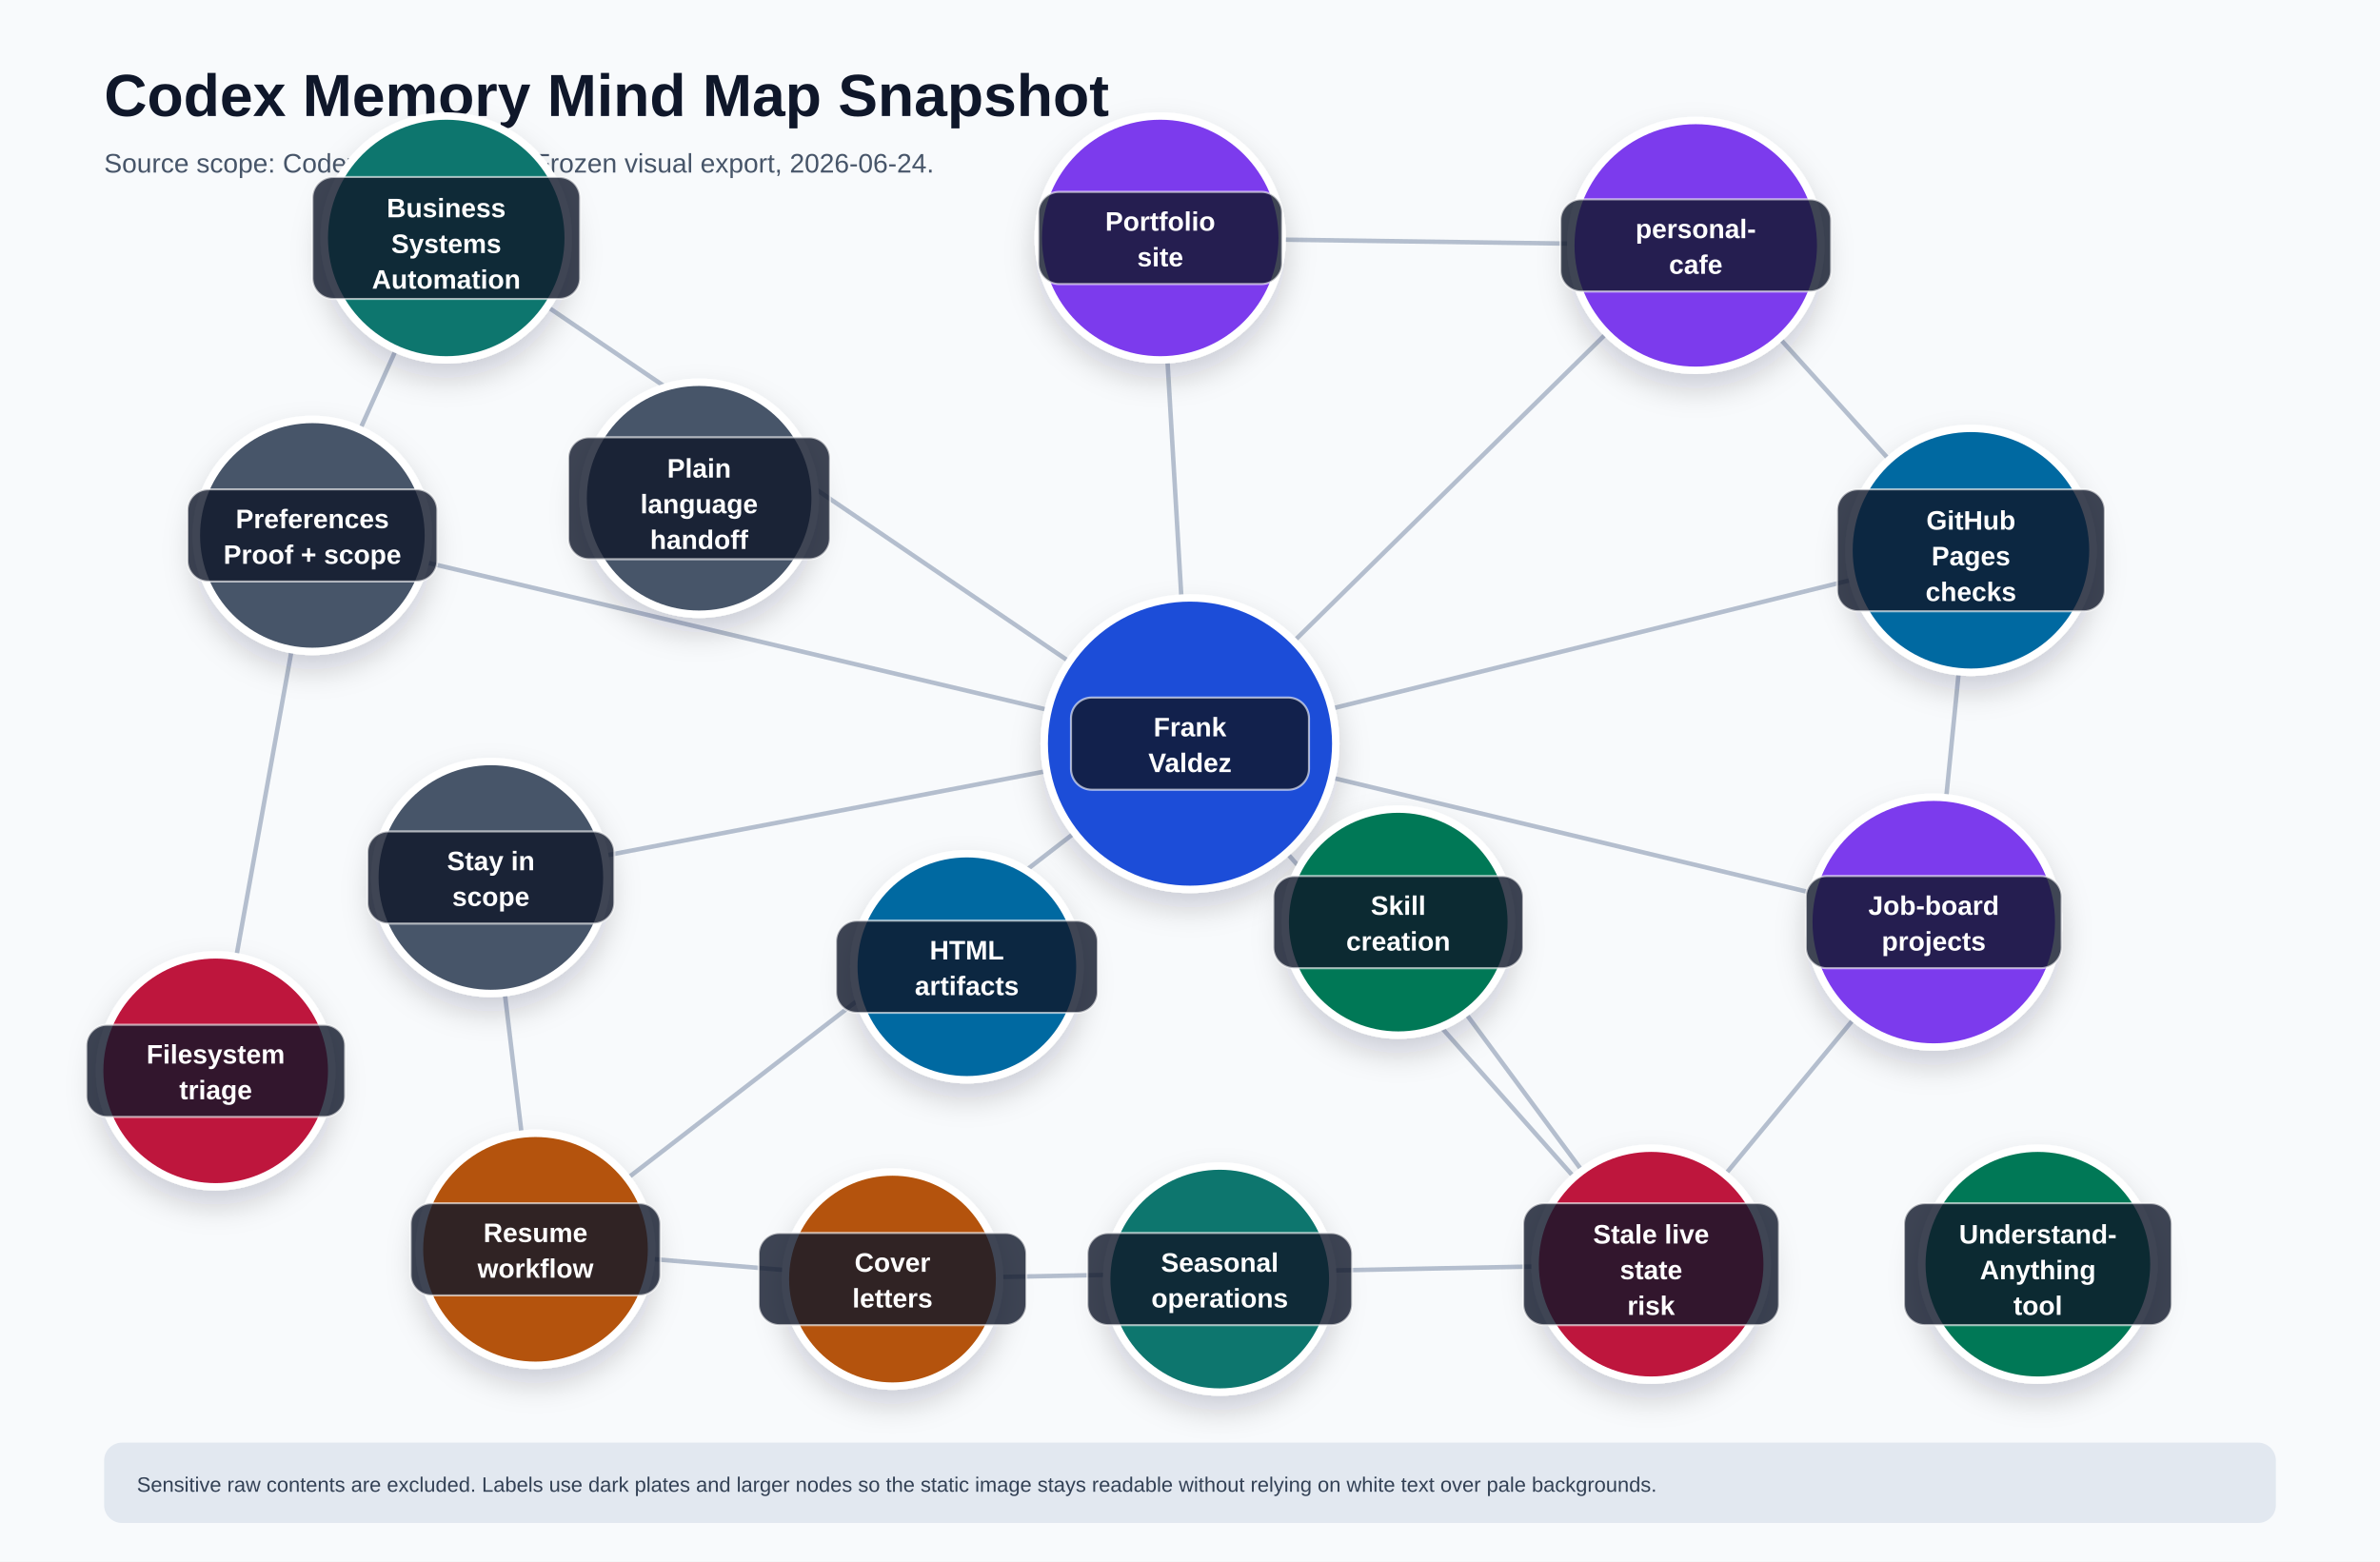
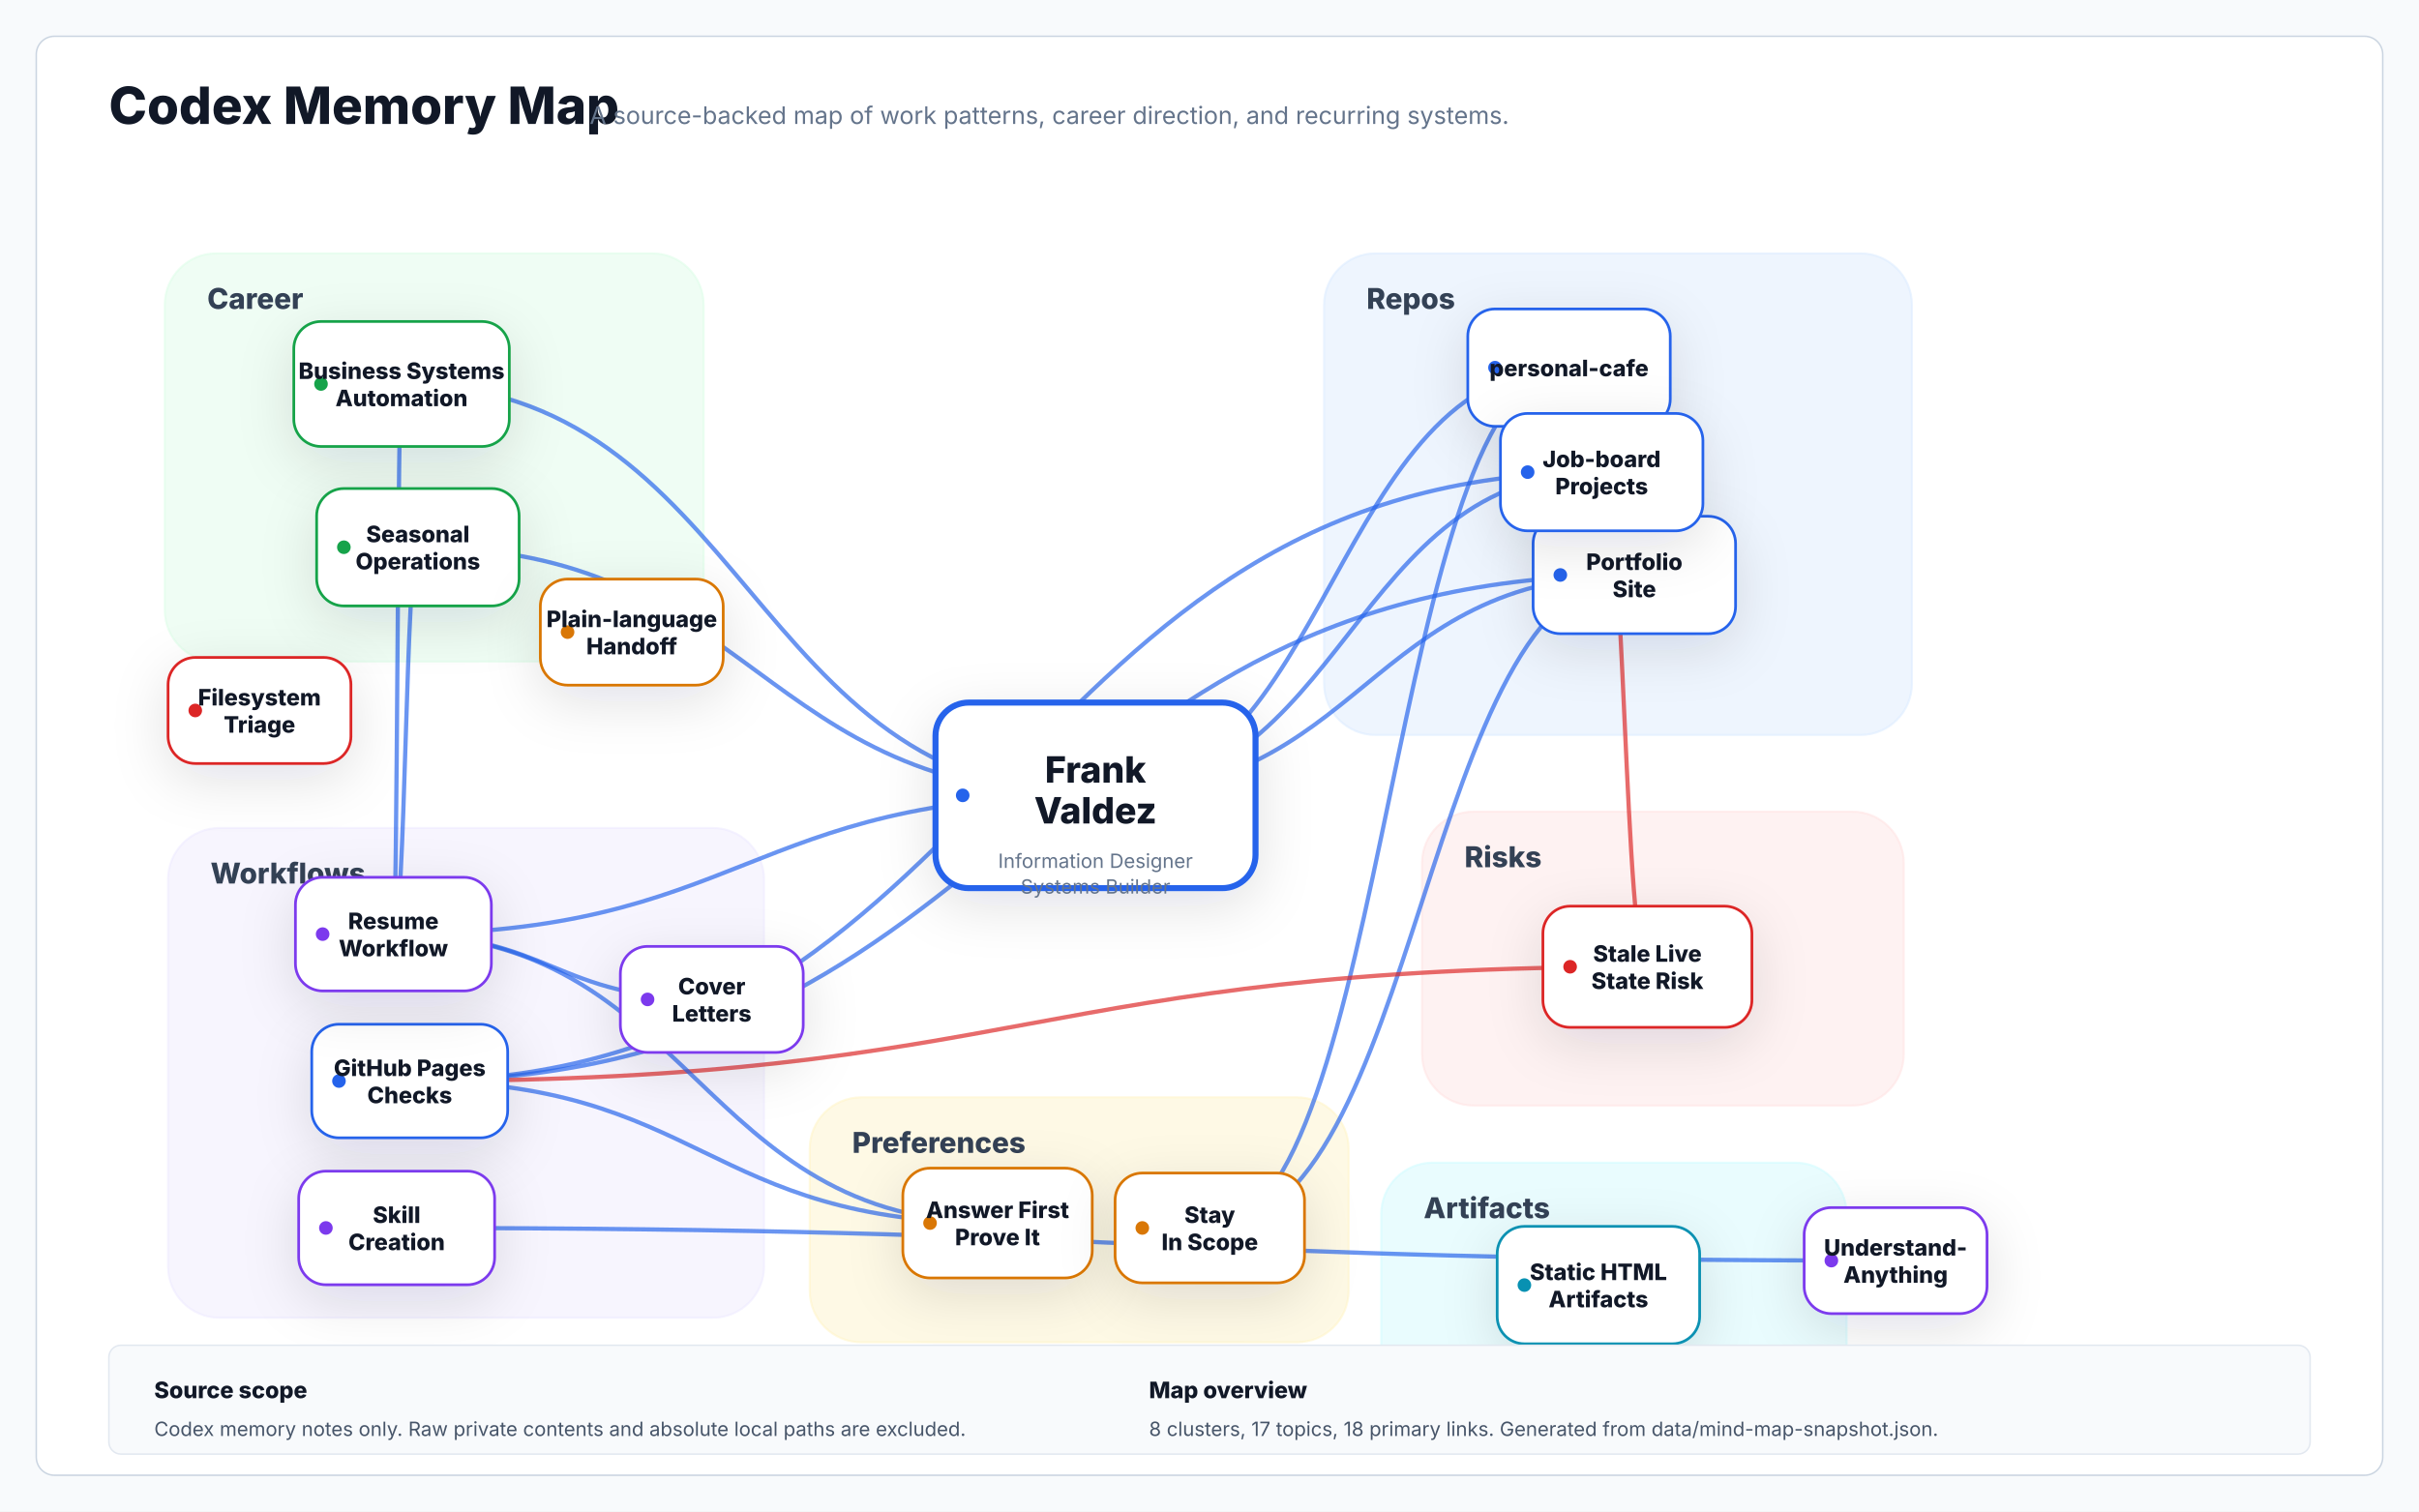
- <svg xmlns="http://www.w3.org/2000/svg" width="1600" height="1050" viewBox="0 0 1600 1050" role="img" aria-labelledby="title desc">
+ <svg xmlns="http://www.w3.org/2000/svg" width="1600" height="1000" viewBox="0 0 1600 1000" role="img" aria-labelledby="title desc">
  <defs>
-     <filter id="nodeShadow" x="-30%" y="-30%" width="160%" height="160%">
-       <feDropShadow dx="0" dy="10" stdDeviation="10" flood-color="#0f172a" flood-opacity="0.18" />
-     </filter>
    <style>
-       .title { font: 700 40px Arial, sans-serif; fill: #0f172a; }
-       .subtitle { font: 18px Arial, sans-serif; fill: #475569; }
-       .line { stroke: #94a3b8; stroke-width: 3; opacity: 0.68; }
-       .node { filter: url(#nodeShadow); stroke: #fff; stroke-width: 5; }
-       .plate { fill: rgba(15, 23, 42, 0.80); stroke: rgba(255, 255, 255, 0.62); stroke-width: 1.4; }
-       .label { font: 700 18px Arial, sans-serif; fill: #fff; text-anchor: middle; dominant-baseline: middle; }
-       .small { font: 14px Arial, sans-serif; fill: #334155; }
+       .title { font: 760 34px Inter, ui-sans-serif, system-ui, sans-serif; fill: #111827; }
+       .subtitle { font: 16px Inter, ui-sans-serif, system-ui, sans-serif; fill: #64748b; }
+       .territory { fill-opacity: .45; stroke-opacity: .55; stroke-width: 1.4; }
+       .territory-label { font: 760 19px Inter, ui-sans-serif, system-ui, sans-serif; fill: #334155; }
+       .edge { fill: none; stroke: #2563eb; stroke-width: 2.8; opacity: .68; }
+       .edge.risk { stroke: #dc2626; }
+       .node-card { fill: #fff; stroke-width: 1.8; filter: drop-shadow(0 10px 18px rgba(15, 23, 42, .12)); }
+       .center-card { stroke: #2563eb; stroke-width: 4; }
+       .node-label { font: 760 15px Inter, ui-sans-serif, system-ui, sans-serif; fill: #111827; text-anchor: middle; dominant-baseline: middle; }
+       .center-label { font: 780 24px Inter, ui-sans-serif, system-ui, sans-serif; fill: #111827; text-anchor: middle; dominant-baseline: middle; }
+       .node-sub { font: 13px Inter, ui-sans-serif, system-ui, sans-serif; fill: #64748b; text-anchor: middle; }
+       .readout-title { font: 760 15px Inter, ui-sans-serif, system-ui, sans-serif; fill: #111827; }
+       .readout-text { font: 13px Inter, ui-sans-serif, system-ui, sans-serif; fill: #475569; }
    </style>
  </defs>
-   <rect width="1600" height="1050" fill="#f8fafc" />
-   <text x="70" y="78" class="title">Codex Memory Mind Map Snapshot</text>
-   <text x="70" y="116" class="subtitle">Source scope: Codex memory only. Frozen visual export, 2026-06-24.</text>
+   <rect width="1600" height="1000" fill="#f8fafc" />
+   <rect x="24" y="24" width="1552" height="952" rx="12" fill="#fff" stroke="#cbd5e1" />
+   <text class="title" x="72" y="82">Codex Memory Map</text>
+   <text class="subtitle" x="390" y="82">A source-backed map of work patterns, career direction, and recurring systems.</text>
  <g>
-     <line class="line" x1="800" y1="500" x2="300" y2="160" />
-     <line class="line" x1="800" y1="500" x2="210" y2="360" />
-     <line class="line" x1="800" y1="500" x2="330" y2="590" />
-     <line class="line" x1="800" y1="500" x2="360" y2="840" />
-     <line class="line" x1="800" y1="500" x2="780" y2="160" />
-     <line class="line" x1="800" y1="500" x2="1140" y2="165" />
-     <line class="line" x1="800" y1="500" x2="1325" y2="370" />
-     <line class="line" x1="800" y1="500" x2="1300" y2="620" />
-     <line class="line" x1="800" y1="500" x2="1110" y2="850" />
-     <line class="line" x1="210" y1="360" x2="300" y2="160" />
-     <line class="line" x1="330" y1="590" x2="360" y2="840" />
-     <line class="line" x1="780" y1="160" x2="1140" y2="165" />
-     <line class="line" x1="1140" y1="165" x2="1325" y2="370" />
-     <line class="line" x1="1325" y1="370" x2="1300" y2="620" />
-     <line class="line" x1="1300" y1="620" x2="1110" y2="850" />
-     <line class="line" x1="600" y1="860" x2="360" y2="840" />
-     <line class="line" x1="600" y1="860" x2="1110" y2="850" />
-     <line class="line" x1="145" y1="720" x2="210" y2="360" />
-     <line class="line" x1="940" y1="620" x2="1110" y2="850" />
+     <rect class="territory" x="109" y="167.64" width="356.4" height="270" rx="34" fill="#dcfce7" stroke="#dcfce7" />
+     <text class="territory-label" x="137.08" y="204.36">Career</text>
+     <rect class="territory" x="875.8" y="167.64" width="388.8" height="318.6" rx="34" fill="#dbeafe" stroke="#dbeafe" />
+     <text class="territory-label" x="903.88" y="204.36">Repos</text>
+     <rect class="territory" x="111.16" y="547.8" width="394.2" height="324" rx="34" fill="#ede9fe" stroke="#ede9fe" />
+     <text class="territory-label" x="139.24" y="584.52">Workflows</text>
+     <rect class="territory" x="535.6" y="726" width="356.4" height="162" rx="34" fill="#fef3c7" stroke="#fef3c7" />
+     <text class="territory-label" x="563.68" y="762.72">Preferences</text>
+     <rect class="territory" x="940.6" y="537" width="318.6" height="194.4" rx="34" fill="#fee2e2" stroke="#fee2e2" />
+     <text class="territory-label" x="968.68" y="573.72">Risks</text>
+     <rect class="territory" x="913.6" y="769.2" width="307.8" height="156.6" rx="34" fill="#cffafe" stroke="#cffafe" />
+     <text class="territory-label" x="941.68" y="805.92">Artifacts</text>
  </g>
  <g>
-     <circle class="node" cx="800" cy="500" r="98" fill="#1d4ed8" />
-     <rect class="plate" x="720" y="469" width="160" height="62" rx="14" />
-     <text class="label" x="800" y="490">Frank</text>
-     <text class="label" x="800" y="514">Valdez</text>
-     <circle class="node" cx="300" cy="160" r="82" fill="#0f766e" />
-     <rect class="plate" x="210" y="119" width="180" height="82" rx="14" />
-     <text class="label" x="300" y="141">Business</text>
-     <text class="label" x="300" y="165">Systems</text>
-     <text class="label" x="300" y="189">Automation</text>
-     <circle class="node" cx="210" cy="360" r="78" fill="#475569" />
-     <rect class="plate" x="126" y="329" width="168" height="62" rx="14" />
-     <text class="label" x="210" y="350">Preferences</text>
-     <text class="label" x="210" y="374">Proof + scope</text>
-     <circle class="node" cx="330" cy="590" r="78" fill="#475569" />
-     <rect class="plate" x="247" y="559" width="166" height="62" rx="14" />
-     <text class="label" x="330" y="580">Stay in</text>
-     <text class="label" x="330" y="604">scope</text>
-     <circle class="node" cx="360" cy="840" r="78" fill="#b45309" />
-     <rect class="plate" x="276" y="809" width="168" height="62" rx="14" />
-     <text class="label" x="360" y="830">Resume</text>
-     <text class="label" x="360" y="854">workflow</text>
-     <circle class="node" cx="600" cy="860" r="72" fill="#b45309" />
-     <rect class="plate" x="510" y="829" width="180" height="62" rx="14" />
-     <text class="label" x="600" y="850">Cover</text>
-     <text class="label" x="600" y="874">letters</text>
-     <circle class="node" cx="820" cy="860" r="76" fill="#0f766e" />
-     <rect class="plate" x="731" y="829" width="178" height="62" rx="14" />
-     <text class="label" x="820" y="850">Seasonal</text>
-     <text class="label" x="820" y="874">operations</text>
-     <circle class="node" cx="780" cy="160" r="82" fill="#7c3aed" />
-     <rect class="plate" x="698" y="129" width="164" height="62" rx="14" />
-     <text class="label" x="780" y="150">Portfolio</text>
-     <text class="label" x="780" y="174">site</text>
-     <circle class="node" cx="1140" cy="165" r="84" fill="#7c3aed" />
-     <rect class="plate" x="1049" y="134" width="182" height="62" rx="14" />
-     <text class="label" x="1140" y="155">personal-</text>
-     <text class="label" x="1140" y="179">cafe</text>
-     <circle class="node" cx="1325" cy="370" r="82" fill="#0369a1" />
-     <rect class="plate" x="1235" y="329" width="180" height="82" rx="14" />
-     <text class="label" x="1325" y="351">GitHub</text>
-     <text class="label" x="1325" y="375">Pages</text>
-     <text class="label" x="1325" y="399">checks</text>
-     <circle class="node" cx="1300" cy="620" r="84" fill="#7c3aed" />
-     <rect class="plate" x="1214" y="589" width="172" height="62" rx="14" />
-     <text class="label" x="1300" y="610">Job-board</text>
-     <text class="label" x="1300" y="634">projects</text>
-     <circle class="node" cx="1110" cy="850" r="78" fill="#be123c" />
-     <rect class="plate" x="1024" y="809" width="172" height="82" rx="14" />
-     <text class="label" x="1110" y="831">Stale live</text>
-     <text class="label" x="1110" y="855">state</text>
-     <text class="label" x="1110" y="879">risk</text>
-     <circle class="node" cx="145" cy="720" r="78" fill="#be123c" />
-     <rect class="plate" x="58" y="689" width="174" height="62" rx="14" />
-     <text class="label" x="145" y="710">Filesystem</text>
-     <text class="label" x="145" y="734">triage</text>
-     <circle class="node" cx="940" cy="620" r="76" fill="#047857" />
-     <rect class="plate" x="856" y="589" width="168" height="62" rx="14" />
-     <text class="label" x="940" y="610">Skill</text>
-     <text class="label" x="940" y="634">creation</text>
-     <circle class="node" cx="1370" cy="850" r="78" fill="#047857" />
-     <rect class="plate" x="1280" y="809" width="180" height="82" rx="14" />
-     <text class="label" x="1370" y="831">Understand-</text>
-     <text class="label" x="1370" y="855">Anything</text>
-     <text class="label" x="1370" y="879">tool</text>
-     <circle class="node" cx="650" cy="650" r="76" fill="#0369a1" />
-     <rect class="plate" x="562" y="619" width="176" height="62" rx="14" />
-     <text class="label" x="650" y="640">HTML</text>
-     <text class="label" x="650" y="664">artifacts</text>
-     <circle class="node" cx="470" cy="335" r="78" fill="#475569" />
-     <rect class="plate" x="382" y="294" width="176" height="82" rx="14" />
-     <text class="label" x="470" y="316">Plain</text>
-     <text class="label" x="470" y="340">language</text>
-     <text class="label" x="470" y="364">handoff</text>
+     <path class="edge " d="M 724.6 526.2 C 495.1 526.2, 495.1 254.04, 265.6 254.04" />
+     <path class="edge " d="M 724.6 526.2 C 902.8 526.2, 902.8 380.4, 1081 380.4" />
+     <path class="edge " d="M 724.6 526.2 C 492.4 526.2, 492.4 618, 260.2 618" />
+     <path class="edge " d="M 724.6 526.2 C 881.2 526.2, 881.2 243.24, 1037.8 243.24" />
+     <path class="edge " d="M 724.6 526.2 C 892 526.2, 892 312.36, 1059.4 312.36" />
+     <path class="edge " d="M 724.6 526.2 C 500.5 526.2, 500.5 362.04, 276.4 362.04" />
+     <path class="edge " d="M 659.8 809.16 C 465.4 809.16, 465.4 715.2, 271 715.2" />
+     <path class="edge " d="M 800.2 812.4 C 940.6 812.4, 940.6 380.4, 1081 380.4" />
+     <path class="edge " d="M 800.2 812.4 C 919 812.4, 919 243.24, 1037.8 243.24" />
+     <path class="edge " d="M 265.6 254.04 C 262.9 254.04, 262.9 618, 260.2 618" />
+     <path class="edge " d="M 276.4 362.04 C 268.3 362.04, 268.3 618, 260.2 618" />
+     <path class="edge " d="M 260.2 618 C 365.5 618, 365.5 661.2, 470.8 661.2" />
+     <path class="edge " d="M 1081 380.4 C 676 380.4, 676 715.2, 271 715.2" />
+     <path class="edge " d="M 1059.4 312.36 C 665.2 312.36, 665.2 715.2, 271 715.2" />
+     <path class="edge risk" d="M 1059.4 312.36 C 1074.52 312.36, 1074.52 639.6, 1089.64 639.6" />
+     <path class="edge risk" d="M 271 715.2 C 680.32 715.2, 680.32 639.6, 1089.64 639.6" />
+     <path class="edge " d="M 262.36 812.4 C 758.08 812.4, 758.08 834, 1253.8 834" />
+     <path class="edge " d="M 659.8 809.16 C 460 809.16, 460 618, 260.2 618" />
  </g>
  <g>
-     <rect x="70" y="970" width="1460" height="54" rx="12" fill="#e2e8f0" />
-     <text x="92" y="1003" class="small">Sensitive raw contents are excluded. Labels use dark plates and larger nodes so the static image stays readable without relying on white text over pale backgrounds.</text>
+     <g>
+       <rect class="node-card center-card" x="618.76" y="464.813" width="211.68" height="122.774" rx="22" stroke="#2563eb" />
+       <circle cx="636.76" cy="526.2" r="4.5" fill="#2563eb" />
+       <text class="center-label" x="724.6" y="508.7">Frank</text>
+       <text class="center-label" x="724.6" y="535.7">Valdez</text>
+       <text class="node-sub" x="724.6" y="574.2">Information Designer</text>
+       <text class="node-sub" x="724.6" y="591.2">Systems Builder</text>
+     </g>
+     <g>
+       <rect class="node-card " x="597.16" y="772.829" width="125.28" height="72.662" rx="18" stroke="#d97706" />
+       <circle cx="615.16" cy="809.16" r="4.5" fill="#d97706" />
+       <text class="node-label" x="659.8" y="800.16">Answer First</text>
+       <text class="node-label" x="659.8" y="818.16">Prove It</text>
+     </g>
+     <g>
+       <rect class="node-card " x="737.56" y="776.069" width="125.28" height="72.662" rx="18" stroke="#d97706" />
+       <circle cx="755.56" cy="812.4" r="4.5" fill="#d97706" />
+       <text class="node-label" x="800.2" y="803.4">Stay</text>
+       <text class="node-label" x="800.2" y="821.4">In Scope</text>
+     </g>
+     <g>
+       <rect class="node-card " x="194.32" y="212.698" width="142.56" height="82.685" rx="18" stroke="#16a34a" />
+       <circle cx="212.32" cy="254.04" r="4.5" fill="#16a34a" />
+       <text class="node-label" x="265.6" y="245.04">Business Systems</text>
+       <text class="node-label" x="265.6" y="263.04">Automation</text>
+     </g>
+     <g>
+       <rect class="node-card " x="209.44" y="323.203" width="133.92" height="77.674" rx="18" stroke="#16a34a" />
+       <circle cx="227.44" cy="362.04" r="4.5" fill="#16a34a" />
+       <text class="node-label" x="276.4" y="353.04">Seasonal</text>
+       <text class="node-label" x="276.4" y="371.04">Operations</text>
+     </g>
+     <g>
+       <rect class="node-card " x="1014.04" y="341.563" width="133.92" height="77.674" rx="18" stroke="#2563eb" />
+       <circle cx="1032.04" cy="380.4" r="4.5" fill="#2563eb" />
+       <text class="node-label" x="1081" y="371.4">Portfolio</text>
+       <text class="node-label" x="1081" y="389.4">Site</text>
+     </g>
+     <g>
+       <rect class="node-card " x="970.84" y="204.403" width="133.92" height="77.674" rx="18" stroke="#2563eb" />
+       <circle cx="988.84" cy="243.24" r="4.5" fill="#2563eb" />
+       <text class="node-label" x="1037.8" y="243.24">personal-cafe</text>
+     </g>
+     <g>
+       <rect class="node-card " x="992.44" y="273.523" width="133.92" height="77.674" rx="18" stroke="#2563eb" />
+       <circle cx="1010.44" cy="312.36" r="4.5" fill="#2563eb" />
+       <text class="node-label" x="1059.4" y="303.36">Job-board</text>
+       <text class="node-label" x="1059.4" y="321.36">Projects</text>
+     </g>
+     <g>
+       <rect class="node-card " x="206.2" y="677.616" width="129.6" height="75.168" rx="18" stroke="#2563eb" />
+       <circle cx="224.2" cy="715.2" r="4.5" fill="#2563eb" />
+       <text class="node-label" x="271" y="706.2">GitHub Pages</text>
+       <text class="node-label" x="271" y="724.2">Checks</text>
+     </g>
+     <g>
+       <rect class="node-card " x="195.4" y="580.416" width="129.6" height="75.168" rx="18" stroke="#7c3aed" />
+       <circle cx="213.4" cy="618" r="4.5" fill="#7c3aed" />
+       <text class="node-label" x="260.2" y="609">Resume</text>
+       <text class="node-label" x="260.2" y="627">Workflow</text>
+     </g>
+     <g>
+       <rect class="node-card " x="410.32" y="626.122" width="120.96" height="70.157" rx="18" stroke="#7c3aed" />
+       <circle cx="428.32" cy="661.2" r="4.5" fill="#7c3aed" />
+       <text class="node-label" x="470.8" y="652.2">Cover</text>
+       <text class="node-label" x="470.8" y="670.2">Letters</text>
+     </g>
+     <g>
+       <rect class="node-card " x="111.16" y="434.962" width="120.96" height="70.157" rx="18" stroke="#dc2626" />
+       <circle cx="129.16" cy="470.04" r="4.5" fill="#dc2626" />
+       <text class="node-label" x="171.64" y="461.04">Filesystem</text>
+       <text class="node-label" x="171.64" y="479.04">Triage</text>
+     </g>
+     <g>
+       <rect class="node-card " x="197.56" y="774.816" width="129.6" height="75.168" rx="18" stroke="#7c3aed" />
+       <circle cx="215.56" cy="812.4" r="4.5" fill="#7c3aed" />
+       <text class="node-label" x="262.36" y="803.4">Skill</text>
+       <text class="node-label" x="262.36" y="821.4">Creation</text>
+     </g>
+     <g>
+       <rect class="node-card " x="1193.32" y="798.922" width="120.96" height="70.157" rx="18" stroke="#7c3aed" />
+       <circle cx="1211.32" cy="834" r="4.5" fill="#7c3aed" />
+       <text class="node-label" x="1253.8" y="825">Understand-</text>
+       <text class="node-label" x="1253.8" y="843">Anything</text>
+     </g>
+     <g>
+       <rect class="node-card " x="990.28" y="811.363" width="133.92" height="77.674" rx="18" stroke="#0891b2" />
+       <circle cx="1008.28" cy="850.2" r="4.5" fill="#0891b2" />
+       <text class="node-label" x="1057.24" y="841.2">Static HTML</text>
+       <text class="node-label" x="1057.24" y="859.2">Artifacts</text>
+     </g>
+     <g>
+       <rect class="node-card " x="357.4" y="383.122" width="120.96" height="70.157" rx="18" stroke="#d97706" />
+       <circle cx="375.4" cy="418.2" r="4.5" fill="#d97706" />
+       <text class="node-label" x="417.88" y="409.2">Plain-language</text>
+       <text class="node-label" x="417.88" y="427.2">Handoff</text>
+     </g>
+     <g>
+       <rect class="node-card " x="1020.52" y="599.51" width="138.24" height="80.179" rx="18" stroke="#dc2626" />
+       <circle cx="1038.52" cy="639.6" r="4.5" fill="#dc2626" />
+       <text class="node-label" x="1089.64" y="630.6">Stale Live</text>
+       <text class="node-label" x="1089.64" y="648.6">State Risk</text>
+     </g>
+   </g>
+   <g>
+     <rect x="72" y="890" width="1456" height="72" rx="8" fill="#f8fafc" stroke="#e2e8f0" />
+     <text class="readout-title" x="102" y="925">Source scope</text>
+     <text class="readout-text" x="102" y="950">Codex memory notes only. Raw private contents and absolute local paths are excluded.</text>
+     <text class="readout-title" x="760" y="925">Map overview</text>
+     <text class="readout-text" x="760" y="950">8 clusters, 17 topics, 18 primary links. Generated from data/mind-map-snapshot.json.</text>
  </g>
</svg>
